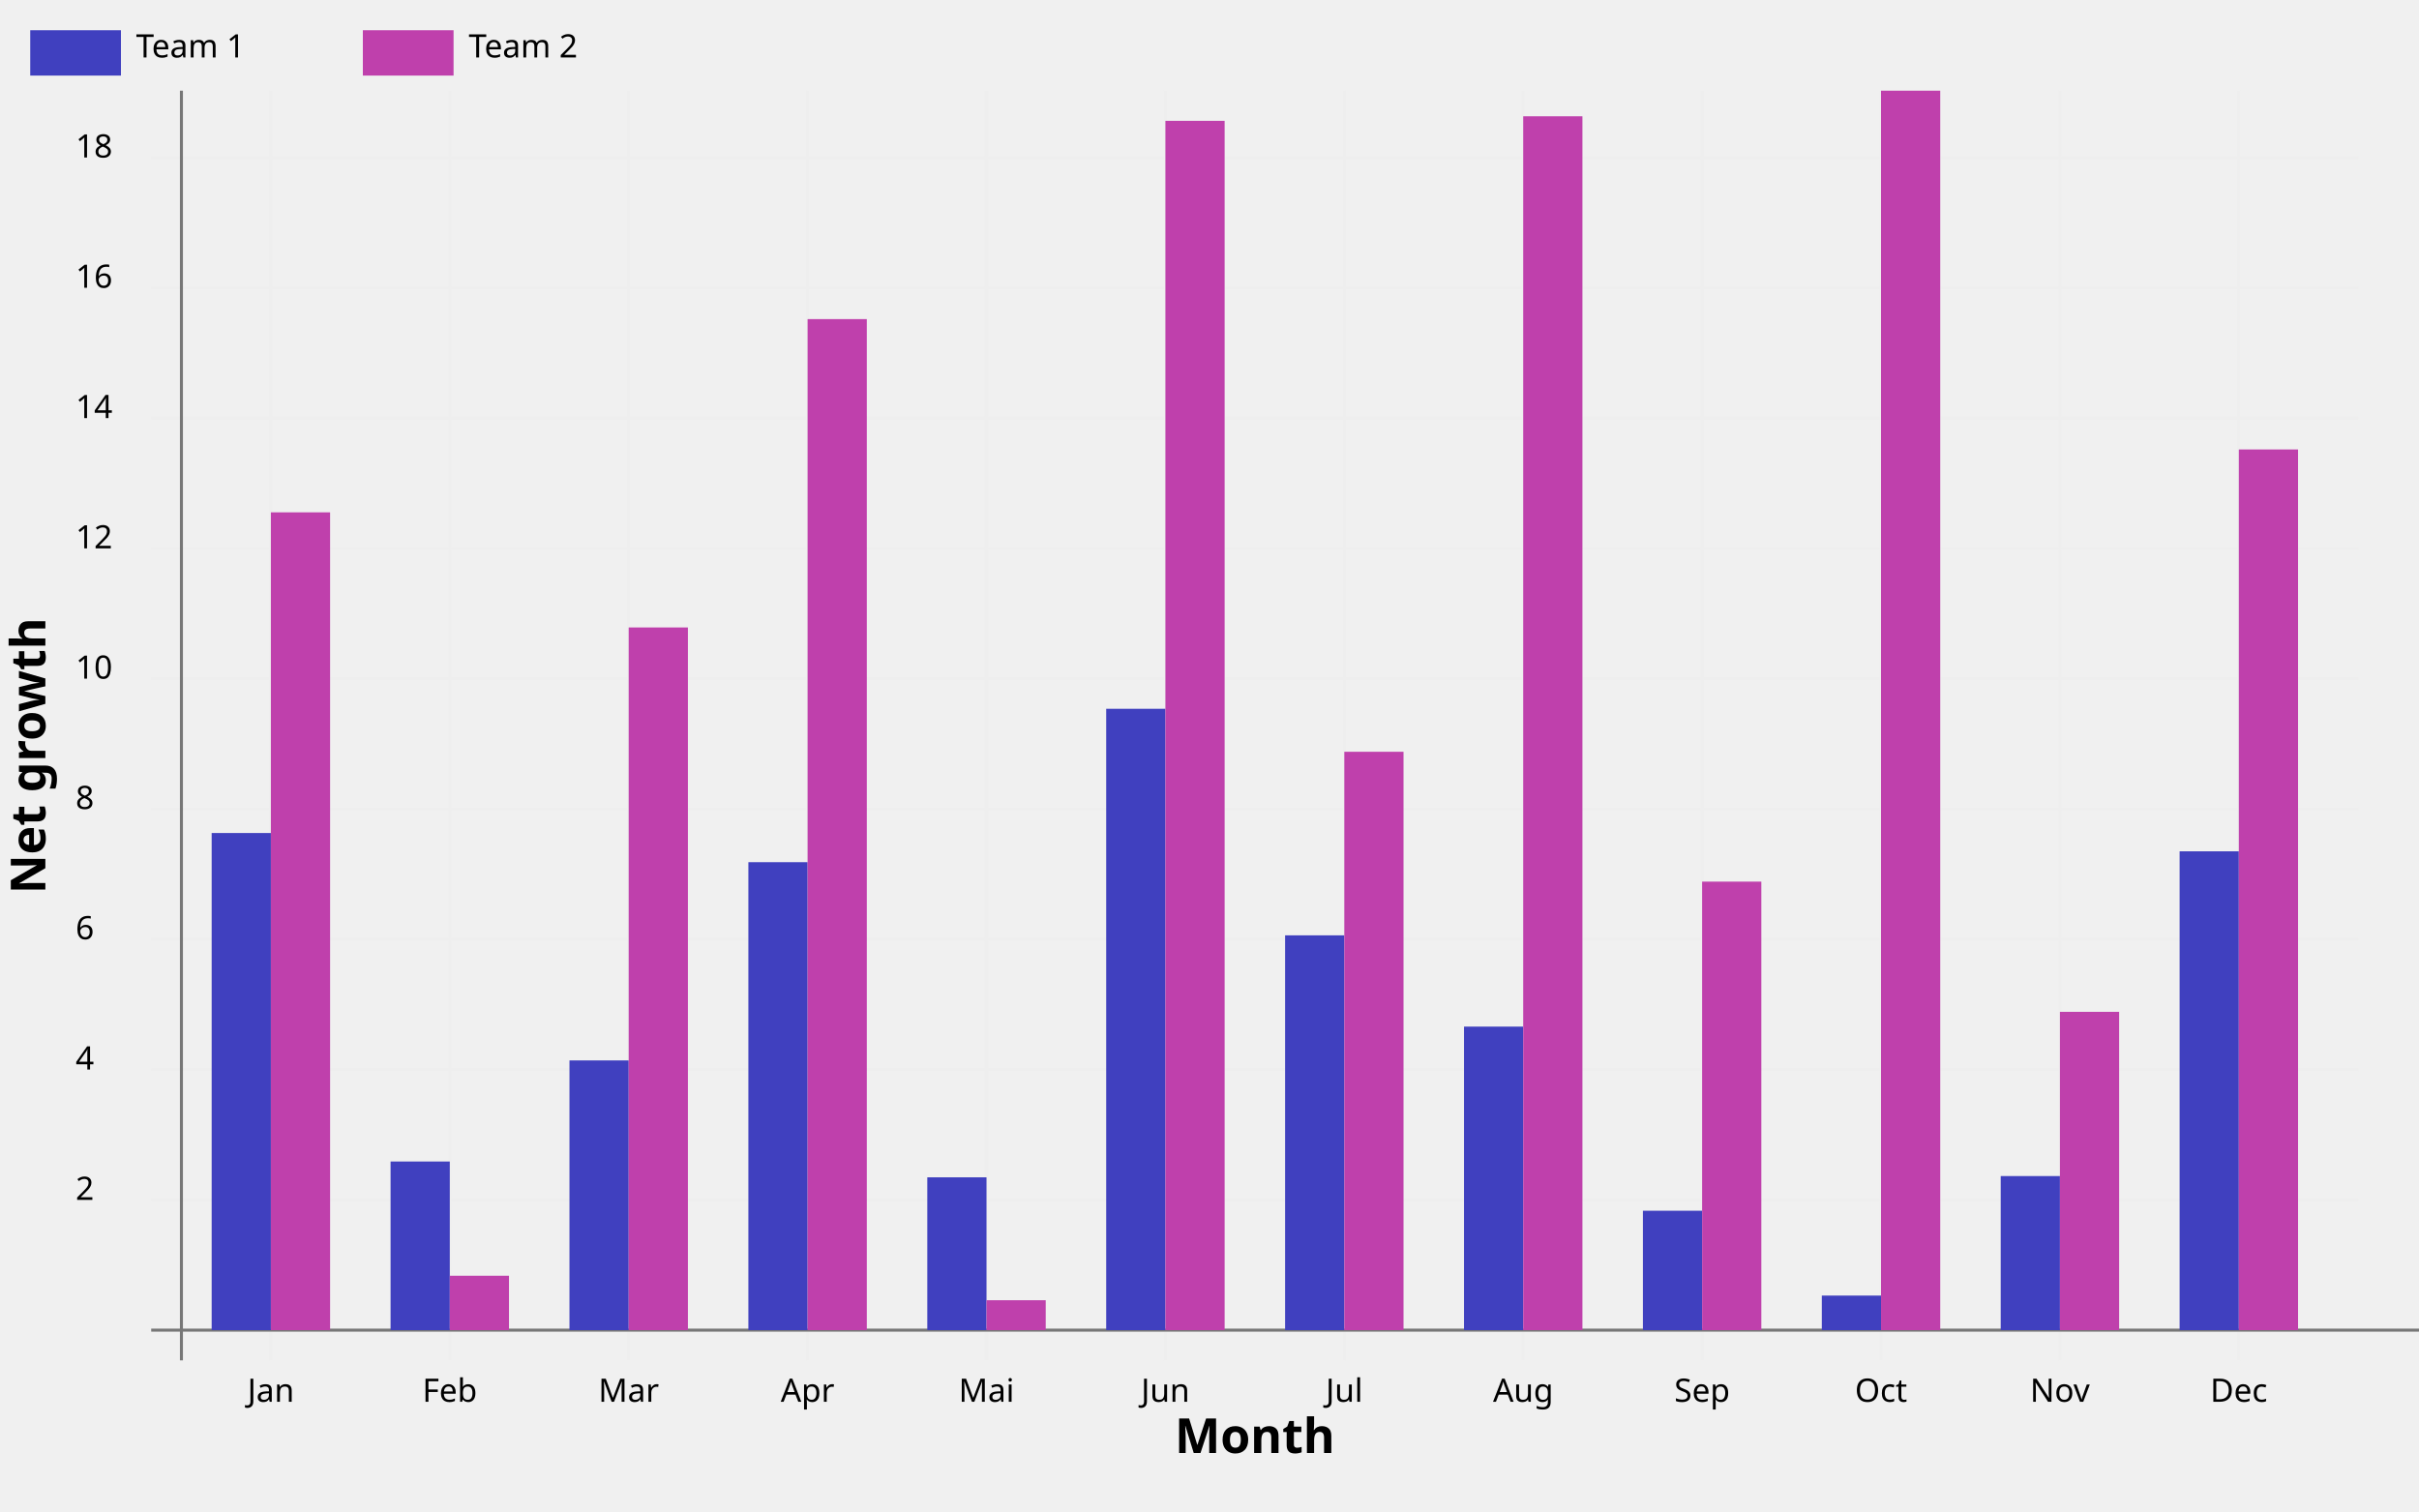
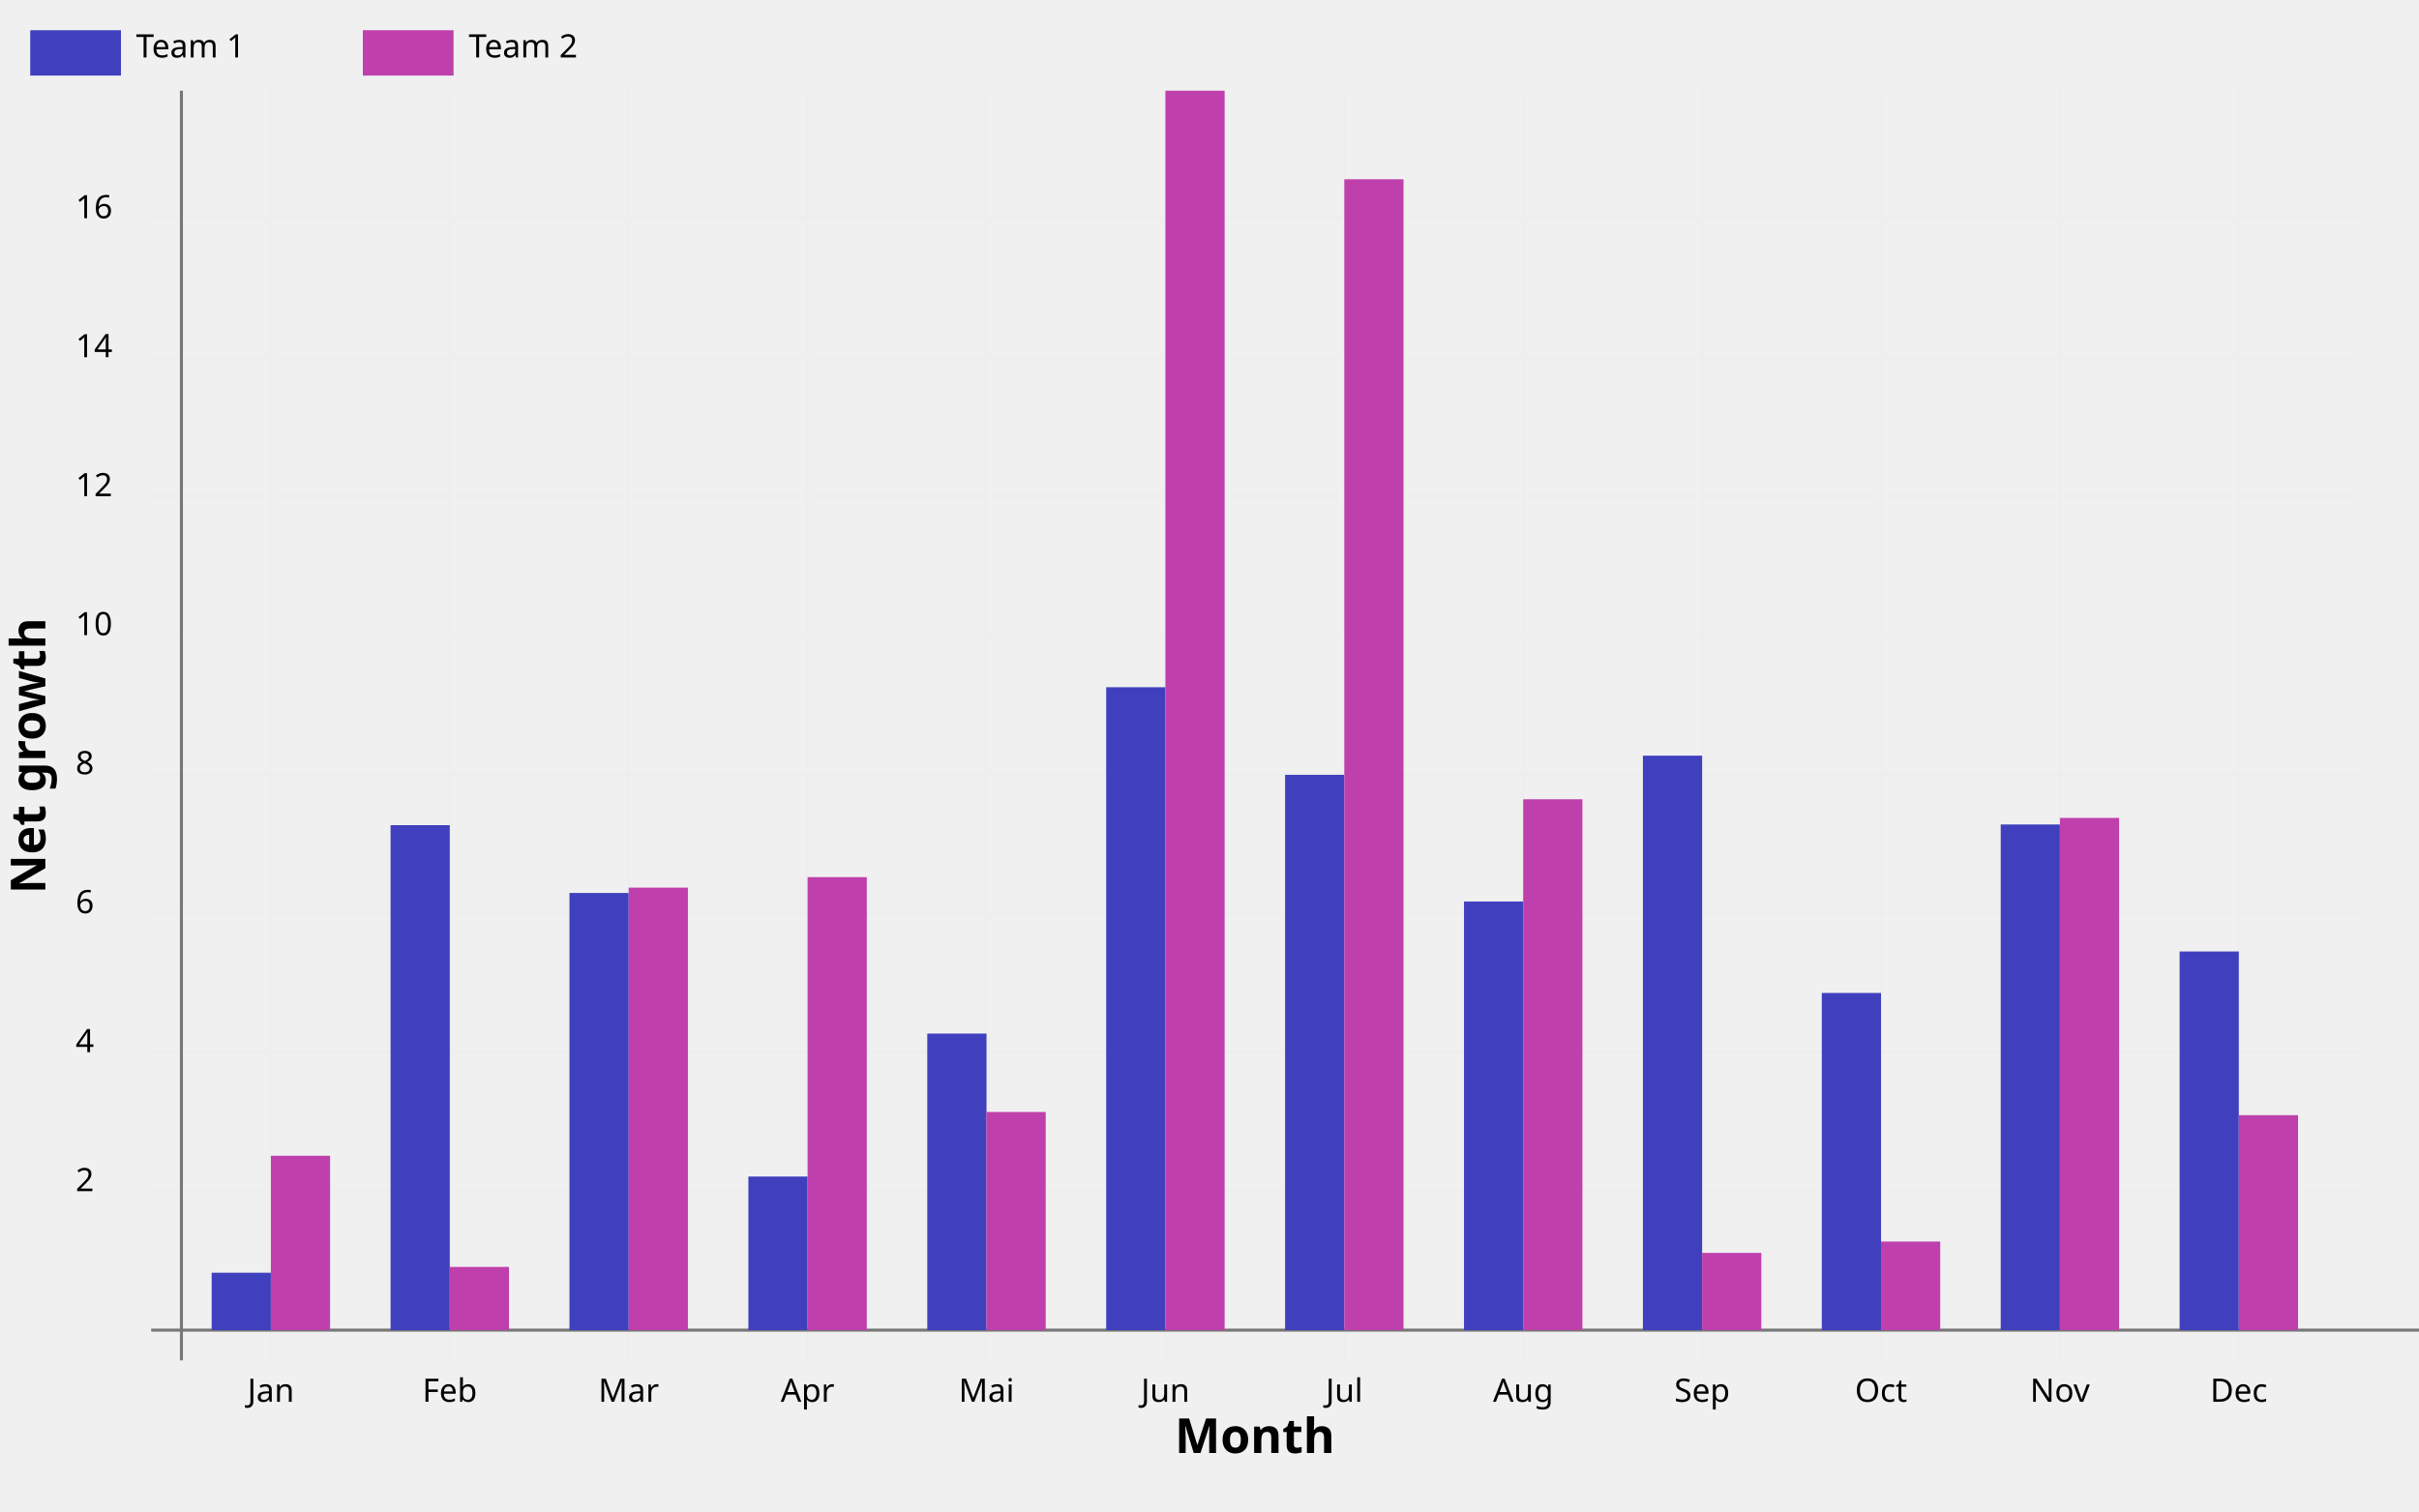
<svg xmlns="http://www.w3.org/2000/svg" version="1.1" viewBox="0 0 800 500">
-   <style>text { font-size: 8pt; font-family: sans-serif }  .axislegend { font-size: 12pt; font-weight: bold } .hovercircle {z-index:0; cursor:pointer; } .value {z-index: 1; display:none; background-color: #fff; opacity: 1; } .hovercircle:hover + .value, .value:hover { display:block; }</style>
+   <style>text { font-size: 8pt; font-family: sans-serif }  .axislegend { font-size: 12pt; font-weight: bold } .hovercircle {z-index:0; cursor:pointer; fill:'none'; stroke:'none'; } .value {z-index: 1; display:none; } .hovercircle:hover + .value, .value:hover { display:block; }</style>
+   <defs>
+     <filter x="0" y="0" width="1" height="1" id="textbg">
+       <feFlood flood-color="#fff" result="bg" />
+       <feMerge>
+         <feMergeNode in="bg" />
+         <feMergeNode in="SourceGraphic" />
+       </feMerge>
+     </filter>
+   </defs>
  <rect x="10" y="10" width="30" height="15" fill="#4040BF" />
  <text x="45" y="19" alignment-baseline="middle">Team 1</text>
  <rect x="120" y="10" width="30" height="15" fill="#BF40AC" />
  <text x="155" y="19" alignment-baseline="middle">Team 2</text>
-   <line x1="50" x2="780" y1="396.899" y2="396.899" stroke="#eee" stroke-width="1" />
-   <text x="25" y="396.899">2</text>
-   <line x1="50" x2="780" y1="353.799" y2="353.799" stroke="#eee" stroke-width="1" />
-   <text x="25" y="353.799">4</text>
-   <line x1="50" x2="780" y1="310.698" y2="310.698" stroke="#eee" stroke-width="1" />
-   <text x="25" y="310.698">6</text>
-   <line x1="50" x2="780" y1="267.597" y2="267.597" stroke="#eee" stroke-width="1" />
-   <text x="25" y="267.597">8</text>
-   <line x1="50" x2="780" y1="224.497" y2="224.497" stroke="#eee" stroke-width="1" />
-   <text x="25" y="224.497">10</text>
-   <line x1="50" x2="780" y1="181.396" y2="181.396" stroke="#eee" stroke-width="1" />
-   <text x="25" y="181.396">12</text>
-   <line x1="50" x2="780" y1="138.296" y2="138.296" stroke="#eee" stroke-width="1" />
-   <text x="25" y="138.296">14</text>
-   <line x1="50" x2="780" y1="95.195" y2="95.195" stroke="#eee" stroke-width="1" />
-   <text x="25" y="95.195">16</text>
-   <line x1="50" x2="780" y1="52.094" y2="52.094" stroke="#eee" stroke-width="1" />
-   <text x="25" y="52.094">18</text>
+   <line x1="50" x2="780" y1="394.024" y2="394.024" stroke="#eee" stroke-width="1" />
+   <text x="25" y="394.024">2</text>
+   <line x1="50" x2="780" y1="348.047" y2="348.047" stroke="#eee" stroke-width="1" />
+   <text x="25" y="348.047">4</text>
+   <line x1="50" x2="780" y1="302.071" y2="302.071" stroke="#eee" stroke-width="1" />
+   <text x="25" y="302.071">6</text>
+   <line x1="50" x2="780" y1="256.094" y2="256.094" stroke="#eee" stroke-width="1" />
+   <text x="25" y="256.094">8</text>
+   <line x1="50" x2="780" y1="210.118" y2="210.118" stroke="#eee" stroke-width="1" />
+   <text x="25" y="210.118">10</text>
+   <line x1="50" x2="780" y1="164.141" y2="164.141" stroke="#eee" stroke-width="1" />
+   <text x="25" y="164.141">12</text>
+   <line x1="50" x2="780" y1="118.165" y2="118.165" stroke="#eee" stroke-width="1" />
+   <text x="25" y="118.165">14</text>
+   <line x1="50" x2="780" y1="72.188" y2="72.188" stroke="#eee" stroke-width="1" />
+   <text x="25" y="72.188">16</text>
  <line x1="89.583" x2="89.583" y1="30" y2="450" stroke="#eee" stroke-width="1" />
  <text x="89.583" y="460" dominant-baseline="middle" text-anchor="middle">Jan</text>
  <line x1="148.75" x2="148.75" y1="30" y2="450" stroke="#eee" stroke-width="1" />
  <text x="148.75" y="460" dominant-baseline="middle" text-anchor="middle">Feb</text>
  <line x1="207.917" x2="207.917" y1="30" y2="450" stroke="#eee" stroke-width="1" />
  <text x="207.917" y="460" dominant-baseline="middle" text-anchor="middle">Mar</text>
  <line x1="267.083" x2="267.083" y1="30" y2="450" stroke="#eee" stroke-width="1" />
  <text x="267.083" y="460" dominant-baseline="middle" text-anchor="middle">Apr</text>
  <line x1="326.25" x2="326.25" y1="30" y2="450" stroke="#eee" stroke-width="1" />
  <text x="326.25" y="460" dominant-baseline="middle" text-anchor="middle">Mai</text>
  <line x1="385.417" x2="385.417" y1="30" y2="450" stroke="#eee" stroke-width="1" />
  <text x="385.417" y="460" dominant-baseline="middle" text-anchor="middle">Jun</text>
  <line x1="444.583" x2="444.583" y1="30" y2="450" stroke="#eee" stroke-width="1" />
  <text x="444.583" y="460" dominant-baseline="middle" text-anchor="middle">Jul</text>
  <line x1="503.75" x2="503.75" y1="30" y2="450" stroke="#eee" stroke-width="1" />
  <text x="503.75" y="460" dominant-baseline="middle" text-anchor="middle">Aug</text>
  <line x1="562.917" x2="562.917" y1="30" y2="450" stroke="#eee" stroke-width="1" />
  <text x="562.917" y="460" dominant-baseline="middle" text-anchor="middle">Sep</text>
  <line x1="622.083" x2="622.083" y1="30" y2="450" stroke="#eee" stroke-width="1" />
  <text x="622.083" y="460" dominant-baseline="middle" text-anchor="middle">Oct</text>
  <line x1="681.25" x2="681.25" y1="30" y2="450" stroke="#eee" stroke-width="1" />
  <text x="681.25" y="460" dominant-baseline="middle" text-anchor="middle">Nov</text>
  <line x1="740.417" x2="740.417" y1="30" y2="450" stroke="#eee" stroke-width="1" />
  <text x="740.417" y="460" dominant-baseline="middle" text-anchor="middle">Dec</text>
  <line x1="50" x2="800" y1="440" y2="440" stroke="#777" stroke-width="1" />
  <text x="415" y="475" class="axislegend" dominant-baseline="middle" text-anchor="middle">Month</text>
  <line x1="60" x2="60" y1="30" y2="450" stroke="#777" stroke-width="1" />
  <text x="15" y="250" transform="rotate(270, 15, 250)" class="axislegend" text-anchor="middle" alignment-baseline="middle">Net growth</text>
-   <rect x="70" y="275.559" fill="#4040BF" width="19.583" height="164.441" />
-   <rect x="129.167" y="384.218" fill="#4040BF" width="19.583" height="55.782" />
-   <rect x="188.333" y="350.781" fill="#4040BF" width="19.583" height="89.219" />
-   <rect x="247.5" y="285.204" fill="#4040BF" width="19.583" height="154.796" />
-   <rect x="306.667" y="389.453" fill="#4040BF" width="19.583" height="50.547" />
-   <rect x="365.833" y="234.46" fill="#4040BF" width="19.583" height="205.54" />
-   <rect x="425" y="309.405" fill="#4040BF" width="19.583" height="130.595" />
-   <rect x="484.167" y="339.597" fill="#4040BF" width="19.583" height="100.403" />
-   <rect x="543.333" y="400.502" fill="#4040BF" width="19.583" height="39.498" />
-   <rect x="602.5" y="428.567" fill="#4040BF" width="19.583" height="11.433" />
-   <rect x="661.667" y="389.034" fill="#4040BF" width="19.583" height="50.966" />
-   <rect x="720.833" y="281.61" fill="#4040BF" width="19.583" height="158.39" />
-   <rect x="89.583" y="169.48" fill="#BF40AC" width="19.583" height="270.52" />
-   <rect x="148.75" y="422.007" fill="#BF40AC" width="19.583" height="17.993" />
-   <rect x="207.917" y="207.559" fill="#BF40AC" width="19.583" height="232.441" />
-   <rect x="267.083" y="105.559" fill="#BF40AC" width="19.583" height="334.441" />
-   <rect x="326.25" y="430.106" fill="#BF40AC" width="19.583" height="9.894" />
-   <rect x="385.417" y="39.971" fill="#BF40AC" width="19.583" height="400.029" />
-   <rect x="444.583" y="248.681" fill="#BF40AC" width="19.583" height="191.319" />
-   <rect x="503.75" y="38.467" fill="#BF40AC" width="19.583" height="401.533" />
-   <rect x="562.917" y="291.635" fill="#BF40AC" width="19.583" height="148.365" />
-   <rect x="622.083" y="30" fill="#BF40AC" width="19.583" height="410" />
-   <rect x="681.25" y="334.708" fill="#BF40AC" width="19.583" height="105.292" />
-   <rect x="740.417" y="148.679" fill="#BF40AC" width="19.583" height="291.321" />
-   <rect class="hovercircle" x="70" y="275.559" width="19.583" height="164.441" fill-opacity="0" />
-   <text style="paint-order:stroke fill" class="value" x="80" y="265.559" text-anchor="middle" alignment-baseline="middle" stroke="#fff" stroke-width="10" fill="#555">7.6305530286849885</text>
-   <rect class="hovercircle" x="129.167" y="384.218" width="19.583" height="55.782" fill-opacity="0" />
-   <text style="paint-order:stroke fill" class="value" x="139.167" y="374.218" text-anchor="middle" alignment-baseline="middle" stroke="#fff" stroke-width="10" fill="#555">2.58846601653204</text>
-   <rect class="hovercircle" x="188.333" y="350.781" width="19.583" height="89.219" fill-opacity="0" />
-   <text style="paint-order:stroke fill" class="value" x="198.333" y="340.781" text-anchor="middle" alignment-baseline="middle" stroke="#fff" stroke-width="10" fill="#555">4.140051287784734</text>
-   <rect class="hovercircle" x="247.5" y="285.204" width="19.583" height="154.796" fill-opacity="0" />
-   <text style="paint-order:stroke fill" class="value" x="257.5" y="275.204" text-anchor="middle" alignment-baseline="middle" stroke="#fff" stroke-width="10" fill="#555">7.183000323401569</text>
-   <rect class="hovercircle" x="306.667" y="389.453" width="19.583" height="50.547" fill-opacity="0" />
-   <text style="paint-order:stroke fill" class="value" x="316.667" y="379.453" text-anchor="middle" alignment-baseline="middle" stroke="#fff" stroke-width="10" fill="#555">2.345556737420653</text>
-   <rect class="hovercircle" x="365.833" y="234.46" width="19.583" height="205.54" fill-opacity="0" />
-   <text style="paint-order:stroke fill" class="value" x="375.833" y="224.46" text-anchor="middle" alignment-baseline="middle" stroke="#fff" stroke-width="10" fill="#555">9.537695662717137</text>
-   <rect class="hovercircle" x="425" y="309.405" width="19.583" height="130.595" fill-opacity="0" />
-   <text style="paint-order:stroke fill" class="value" x="435" y="299.405" text-anchor="middle" alignment-baseline="middle" stroke="#fff" stroke-width="10" fill="#555">6.060023955034382</text>
-   <rect class="hovercircle" x="484.167" y="339.597" width="19.583" height="100.403" fill-opacity="0" />
-   <text style="paint-order:stroke fill" class="value" x="494.167" y="329.597" text-anchor="middle" alignment-baseline="middle" stroke="#fff" stroke-width="10" fill="#555">4.659011266248863</text>
-   <rect class="hovercircle" x="543.333" y="400.502" width="19.583" height="39.498" fill-opacity="0" />
-   <text style="paint-order:stroke fill" class="value" x="553.333" y="390.502" text-anchor="middle" alignment-baseline="middle" stroke="#fff" stroke-width="10" fill="#555">1.8328444548273783</text>
-   <rect class="hovercircle" x="602.5" y="428.567" width="19.583" height="11.433" fill-opacity="0" />
-   <text style="paint-order:stroke fill" class="value" x="612.5" y="418.567" text-anchor="middle" alignment-baseline="middle" stroke="#fff" stroke-width="10" fill="#555">0.5305485853984853</text>
-   <rect class="hovercircle" x="661.667" y="389.034" width="19.583" height="50.966" fill-opacity="0" />
-   <text style="paint-order:stroke fill" class="value" x="671.667" y="379.034" text-anchor="middle" alignment-baseline="middle" stroke="#fff" stroke-width="10" fill="#555">2.364985612475995</text>
-   <rect class="hovercircle" x="720.833" y="281.61" width="19.583" height="158.39" fill-opacity="0" />
-   <text style="paint-order:stroke fill" class="value" x="730.833" y="271.61" text-anchor="middle" alignment-baseline="middle" stroke="#fff" stroke-width="10" fill="#555">7.349783083813231</text>
-   <rect class="hovercircle" x="89.583" y="169.48" width="19.583" height="270.52" fill-opacity="0" />
-   <text style="paint-order:stroke fill" class="value" x="99.583" y="159.48" text-anchor="middle" alignment-baseline="middle" stroke="#fff" stroke-width="10" fill="#555">12.552959783393051</text>
-   <rect class="hovercircle" x="148.75" y="422.007" width="19.583" height="17.993" fill-opacity="0" />
-   <text style="paint-order:stroke fill" class="value" x="158.75" y="412.007" text-anchor="middle" alignment-baseline="middle" stroke="#fff" stroke-width="10" fill="#555">0.8349334934530251</text>
-   <rect class="hovercircle" x="207.917" y="207.559" width="19.583" height="232.441" fill-opacity="0" />
-   <text style="paint-order:stroke fill" class="value" x="217.917" y="197.559" text-anchor="middle" alignment-baseline="middle" stroke="#fff" stroke-width="10" fill="#555">10.785950033910094</text>
-   <rect class="hovercircle" x="267.083" y="105.559" width="19.583" height="334.441" fill-opacity="0" />
-   <text style="paint-order:stroke fill" class="value" x="277.083" y="95.559" text-anchor="middle" alignment-baseline="middle" stroke="#fff" stroke-width="10" fill="#555">15.519090349828957</text>
-   <rect class="hovercircle" x="326.25" y="430.106" width="19.583" height="9.894" fill-opacity="0" />
-   <text style="paint-order:stroke fill" class="value" x="336.25" y="420.106" text-anchor="middle" alignment-baseline="middle" stroke="#fff" stroke-width="10" fill="#555">0.45912622152212307</text>
-   <rect class="hovercircle" x="385.417" y="39.971" width="19.583" height="400.029" fill-opacity="0" />
-   <text style="paint-order:stroke fill" class="value" x="395.417" y="29.971" text-anchor="middle" alignment-baseline="middle" stroke="#fff" stroke-width="10" fill="#555">18.562575238174556</text>
-   <rect class="hovercircle" x="444.583" y="248.681" width="19.583" height="191.319" fill-opacity="0" />
-   <text style="paint-order:stroke fill" class="value" x="454.583" y="238.681" text-anchor="middle" alignment-baseline="middle" stroke="#fff" stroke-width="10" fill="#555">8.877803299952923</text>
-   <rect class="hovercircle" x="503.75" y="38.467" width="19.583" height="401.533" fill-opacity="0" />
-   <text style="paint-order:stroke fill" class="value" x="513.75" y="28.467" text-anchor="middle" alignment-baseline="middle" stroke="#fff" stroke-width="10" fill="#555">18.632356987354996</text>
-   <rect class="hovercircle" x="562.917" y="291.635" width="19.583" height="148.365" fill-opacity="0" />
-   <text style="paint-order:stroke fill" class="value" x="572.917" y="281.635" text-anchor="middle" alignment-baseline="middle" stroke="#fff" stroke-width="10" fill="#555">6.884587231478012</text>
-   <rect class="hovercircle" x="622.083" y="30" width="19.583" height="410" fill-opacity="0" />
-   <text style="paint-order:stroke fill" class="value" x="632.083" y="20" text-anchor="middle" alignment-baseline="middle" stroke="#fff" stroke-width="10" fill="#555">19.025241570159935</text>
-   <rect class="hovercircle" x="681.25" y="334.708" width="19.583" height="105.292" fill-opacity="0" />
-   <text style="paint-order:stroke fill" class="value" x="691.25" y="324.708" text-anchor="middle" alignment-baseline="middle" stroke="#fff" stroke-width="10" fill="#555">4.885848187872193</text>
-   <rect class="hovercircle" x="740.417" y="148.679" width="19.583" height="291.321" fill-opacity="0" />
-   <text style="paint-order:stroke fill" class="value" x="750.417" y="138.679" text-anchor="middle" alignment-baseline="middle" stroke="#fff" stroke-width="10" fill="#555">13.518174343380613</text>
+   <rect x="70" y="421.013" fill="#4040BF" width="19.583" height="18.987" />
+   <rect x="129.167" y="272.96" fill="#4040BF" width="19.583" height="167.04" />
+   <rect x="188.333" y="295.385" fill="#4040BF" width="19.583" height="144.615" />
+   <rect x="247.5" y="389.195" fill="#4040BF" width="19.583" height="50.805" />
+   <rect x="306.667" y="341.899" fill="#4040BF" width="19.583" height="98.101" />
+   <rect x="365.833" y="227.331" fill="#4040BF" width="19.583" height="212.669" />
+   <rect x="425" y="256.305" fill="#4040BF" width="19.583" height="183.695" />
+   <rect x="484.167" y="298.209" fill="#4040BF" width="19.583" height="141.792" />
+   <rect x="543.333" y="249.967" fill="#4040BF" width="19.583" height="190.033" />
+   <rect x="602.5" y="328.469" fill="#4040BF" width="19.583" height="111.531" />
+   <rect x="661.667" y="272.727" fill="#4040BF" width="19.583" height="167.273" />
+   <rect x="720.833" y="314.749" fill="#4040BF" width="19.583" height="125.251" />
+   <rect x="89.583" y="382.318" fill="#BF40AC" width="19.583" height="57.682" />
+   <rect x="148.75" y="419.083" fill="#BF40AC" width="19.583" height="20.917" />
+   <rect x="207.917" y="293.627" fill="#BF40AC" width="19.583" height="146.373" />
+   <rect x="267.083" y="290.15" fill="#BF40AC" width="19.583" height="149.85" />
+   <rect x="326.25" y="367.836" fill="#BF40AC" width="19.583" height="72.164" />
+   <rect x="385.417" y="30" fill="#BF40AC" width="19.583" height="410" />
+   <rect x="444.583" y="59.302" fill="#BF40AC" width="19.583" height="380.698" />
+   <rect x="503.75" y="264.398" fill="#BF40AC" width="19.583" height="175.602" />
+   <rect x="562.917" y="414.445" fill="#BF40AC" width="19.583" height="25.555" />
+   <rect x="622.083" y="410.697" fill="#BF40AC" width="19.583" height="29.303" />
+   <rect x="681.25" y="270.564" fill="#BF40AC" width="19.583" height="169.436" />
+   <rect x="740.417" y="368.891" fill="#BF40AC" width="19.583" height="71.109" />
+   <rect class="hovercircle" x="70" y="421.013" width="19.583" height="18.987" fill-opacity="0" />
+   <text style="paint-order:stroke fill" class="value" x="80" y="411.013" text-anchor="middle" alignment-baseline="middle" filter="url(#textbg)">0.8259343237225671</text>
+   <rect class="hovercircle" x="129.167" y="272.96" width="19.583" height="167.04" fill-opacity="0" />
+   <text style="paint-order:stroke fill" class="value" x="139.167" y="262.96" text-anchor="middle" alignment-baseline="middle" filter="url(#textbg)">7.266339735292951</text>
+   <rect class="hovercircle" x="188.333" y="295.385" width="19.583" height="144.615" fill-opacity="0" />
+   <text style="paint-order:stroke fill" class="value" x="198.333" y="285.385" text-anchor="middle" alignment-baseline="middle" filter="url(#textbg)">6.290844699409845</text>
+   <rect class="hovercircle" x="247.5" y="389.195" width="19.583" height="50.805" fill-opacity="0" />
+   <text style="paint-order:stroke fill" class="value" x="257.5" y="379.195" text-anchor="middle" alignment-baseline="middle" filter="url(#textbg)">2.2100543048516803</text>
+   <rect class="hovercircle" x="306.667" y="341.899" width="19.583" height="98.101" fill-opacity="0" />
+   <text style="paint-order:stroke fill" class="value" x="316.667" y="331.899" text-anchor="middle" alignment-baseline="middle" filter="url(#textbg)">4.2674499922391105</text>
+   <rect class="hovercircle" x="365.833" y="227.331" width="19.583" height="212.669" fill-opacity="0" />
+   <text style="paint-order:stroke fill" class="value" x="375.833" y="217.331" text-anchor="middle" alignment-baseline="middle" filter="url(#textbg)">9.25122897811575</text>
+   <rect class="hovercircle" x="425" y="256.305" width="19.583" height="183.695" fill-opacity="0" />
+   <text style="paint-order:stroke fill" class="value" x="435" y="246.305" text-anchor="middle" alignment-baseline="middle" filter="url(#textbg)">7.990828759094145</text>
+   <rect class="hovercircle" x="484.167" y="298.209" width="19.583" height="141.792" fill-opacity="0" />
+   <text style="paint-order:stroke fill" class="value" x="494.167" y="288.209" text-anchor="middle" alignment-baseline="middle" filter="url(#textbg)">6.168004718519003</text>
+   <rect class="hovercircle" x="543.333" y="249.967" width="19.583" height="190.033" fill-opacity="0" />
+   <text style="paint-order:stroke fill" class="value" x="553.333" y="239.967" text-anchor="middle" alignment-baseline="middle" filter="url(#textbg)">8.266537602260648</text>
+   <rect class="hovercircle" x="602.5" y="328.469" width="19.583" height="111.531" fill-opacity="0" />
+   <text style="paint-order:stroke fill" class="value" x="612.5" y="318.469" text-anchor="middle" alignment-baseline="middle" filter="url(#textbg)">4.85165470694606</text>
+   <rect class="hovercircle" x="661.667" y="272.727" width="19.583" height="167.273" fill-opacity="0" />
+   <text style="paint-order:stroke fill" class="value" x="671.667" y="262.727" text-anchor="middle" alignment-baseline="middle" filter="url(#textbg)">7.276462598605419</text>
+   <rect class="hovercircle" x="720.833" y="314.749" width="19.583" height="125.251" fill-opacity="0" />
+   <text style="paint-order:stroke fill" class="value" x="730.833" y="304.749" text-anchor="middle" alignment-baseline="middle" filter="url(#textbg)">5.448473417222001</text>
+   <rect class="hovercircle" x="89.583" y="382.318" width="19.583" height="57.682" fill-opacity="0" />
+   <text style="paint-order:stroke fill" class="value" x="99.583" y="372.318" text-anchor="middle" alignment-baseline="middle" filter="url(#textbg)">2.509205168641534</text>
+   <rect class="hovercircle" x="148.75" y="419.083" width="19.583" height="20.917" fill-opacity="0" />
+   <text style="paint-order:stroke fill" class="value" x="158.75" y="409.083" text-anchor="middle" alignment-baseline="middle" filter="url(#textbg)">0.9099106289956355</text>
+   <rect class="hovercircle" x="207.917" y="293.627" width="19.583" height="146.373" fill-opacity="0" />
+   <text style="paint-order:stroke fill" class="value" x="217.917" y="283.627" text-anchor="middle" alignment-baseline="middle" filter="url(#textbg)">6.367294403472734</text>
+   <rect class="hovercircle" x="267.083" y="290.15" width="19.583" height="149.85" fill-opacity="0" />
+   <text style="paint-order:stroke fill" class="value" x="277.083" y="280.15" text-anchor="middle" alignment-baseline="middle" filter="url(#textbg)">6.518572280237006</text>
+   <rect class="hovercircle" x="326.25" y="367.836" width="19.583" height="72.164" fill-opacity="0" />
+   <text style="paint-order:stroke fill" class="value" x="336.25" y="357.836" text-anchor="middle" alignment-baseline="middle" filter="url(#textbg)">3.1391721773894026</text>
+   <rect class="hovercircle" x="385.417" y="30" width="19.583" height="410" fill-opacity="0" />
+   <text style="paint-order:stroke fill" class="value" x="395.417" y="20" text-anchor="middle" alignment-baseline="middle" filter="url(#textbg)">17.835215386573175</text>
+   <rect class="hovercircle" x="444.583" y="59.302" width="19.583" height="380.698" fill-opacity="0" />
+   <text style="paint-order:stroke fill" class="value" x="454.583" y="49.302" text-anchor="middle" alignment-baseline="middle" filter="url(#textbg)">16.56055327284458</text>
+   <rect class="hovercircle" x="503.75" y="264.398" width="19.583" height="175.602" fill-opacity="0" />
+   <text style="paint-order:stroke fill" class="value" x="513.75" y="254.398" text-anchor="middle" alignment-baseline="middle" filter="url(#textbg)">7.638761466302981</text>
+   <rect class="hovercircle" x="562.917" y="414.445" width="19.583" height="25.555" fill-opacity="0" />
+   <text style="paint-order:stroke fill" class="value" x="572.917" y="404.445" text-anchor="middle" alignment-baseline="middle" filter="url(#textbg)">1.111653172912728</text>
+   <rect class="hovercircle" x="622.083" y="410.697" width="19.583" height="29.303" fill-opacity="0" />
+   <text style="paint-order:stroke fill" class="value" x="632.083" y="400.697" text-anchor="middle" alignment-baseline="middle" filter="url(#textbg)">1.2746921408636749</text>
+   <rect class="hovercircle" x="681.25" y="270.564" width="19.583" height="169.436" fill-opacity="0" />
+   <text style="paint-order:stroke fill" class="value" x="691.25" y="260.564" text-anchor="middle" alignment-baseline="middle" filter="url(#textbg)">7.3705590673118415</text>
+   <rect class="hovercircle" x="740.417" y="368.891" width="19.583" height="71.109" fill-opacity="0" />
+   <text style="paint-order:stroke fill" class="value" x="750.417" y="358.891" text-anchor="middle" alignment-baseline="middle" filter="url(#textbg)">3.093278927868538</text>
</svg>
